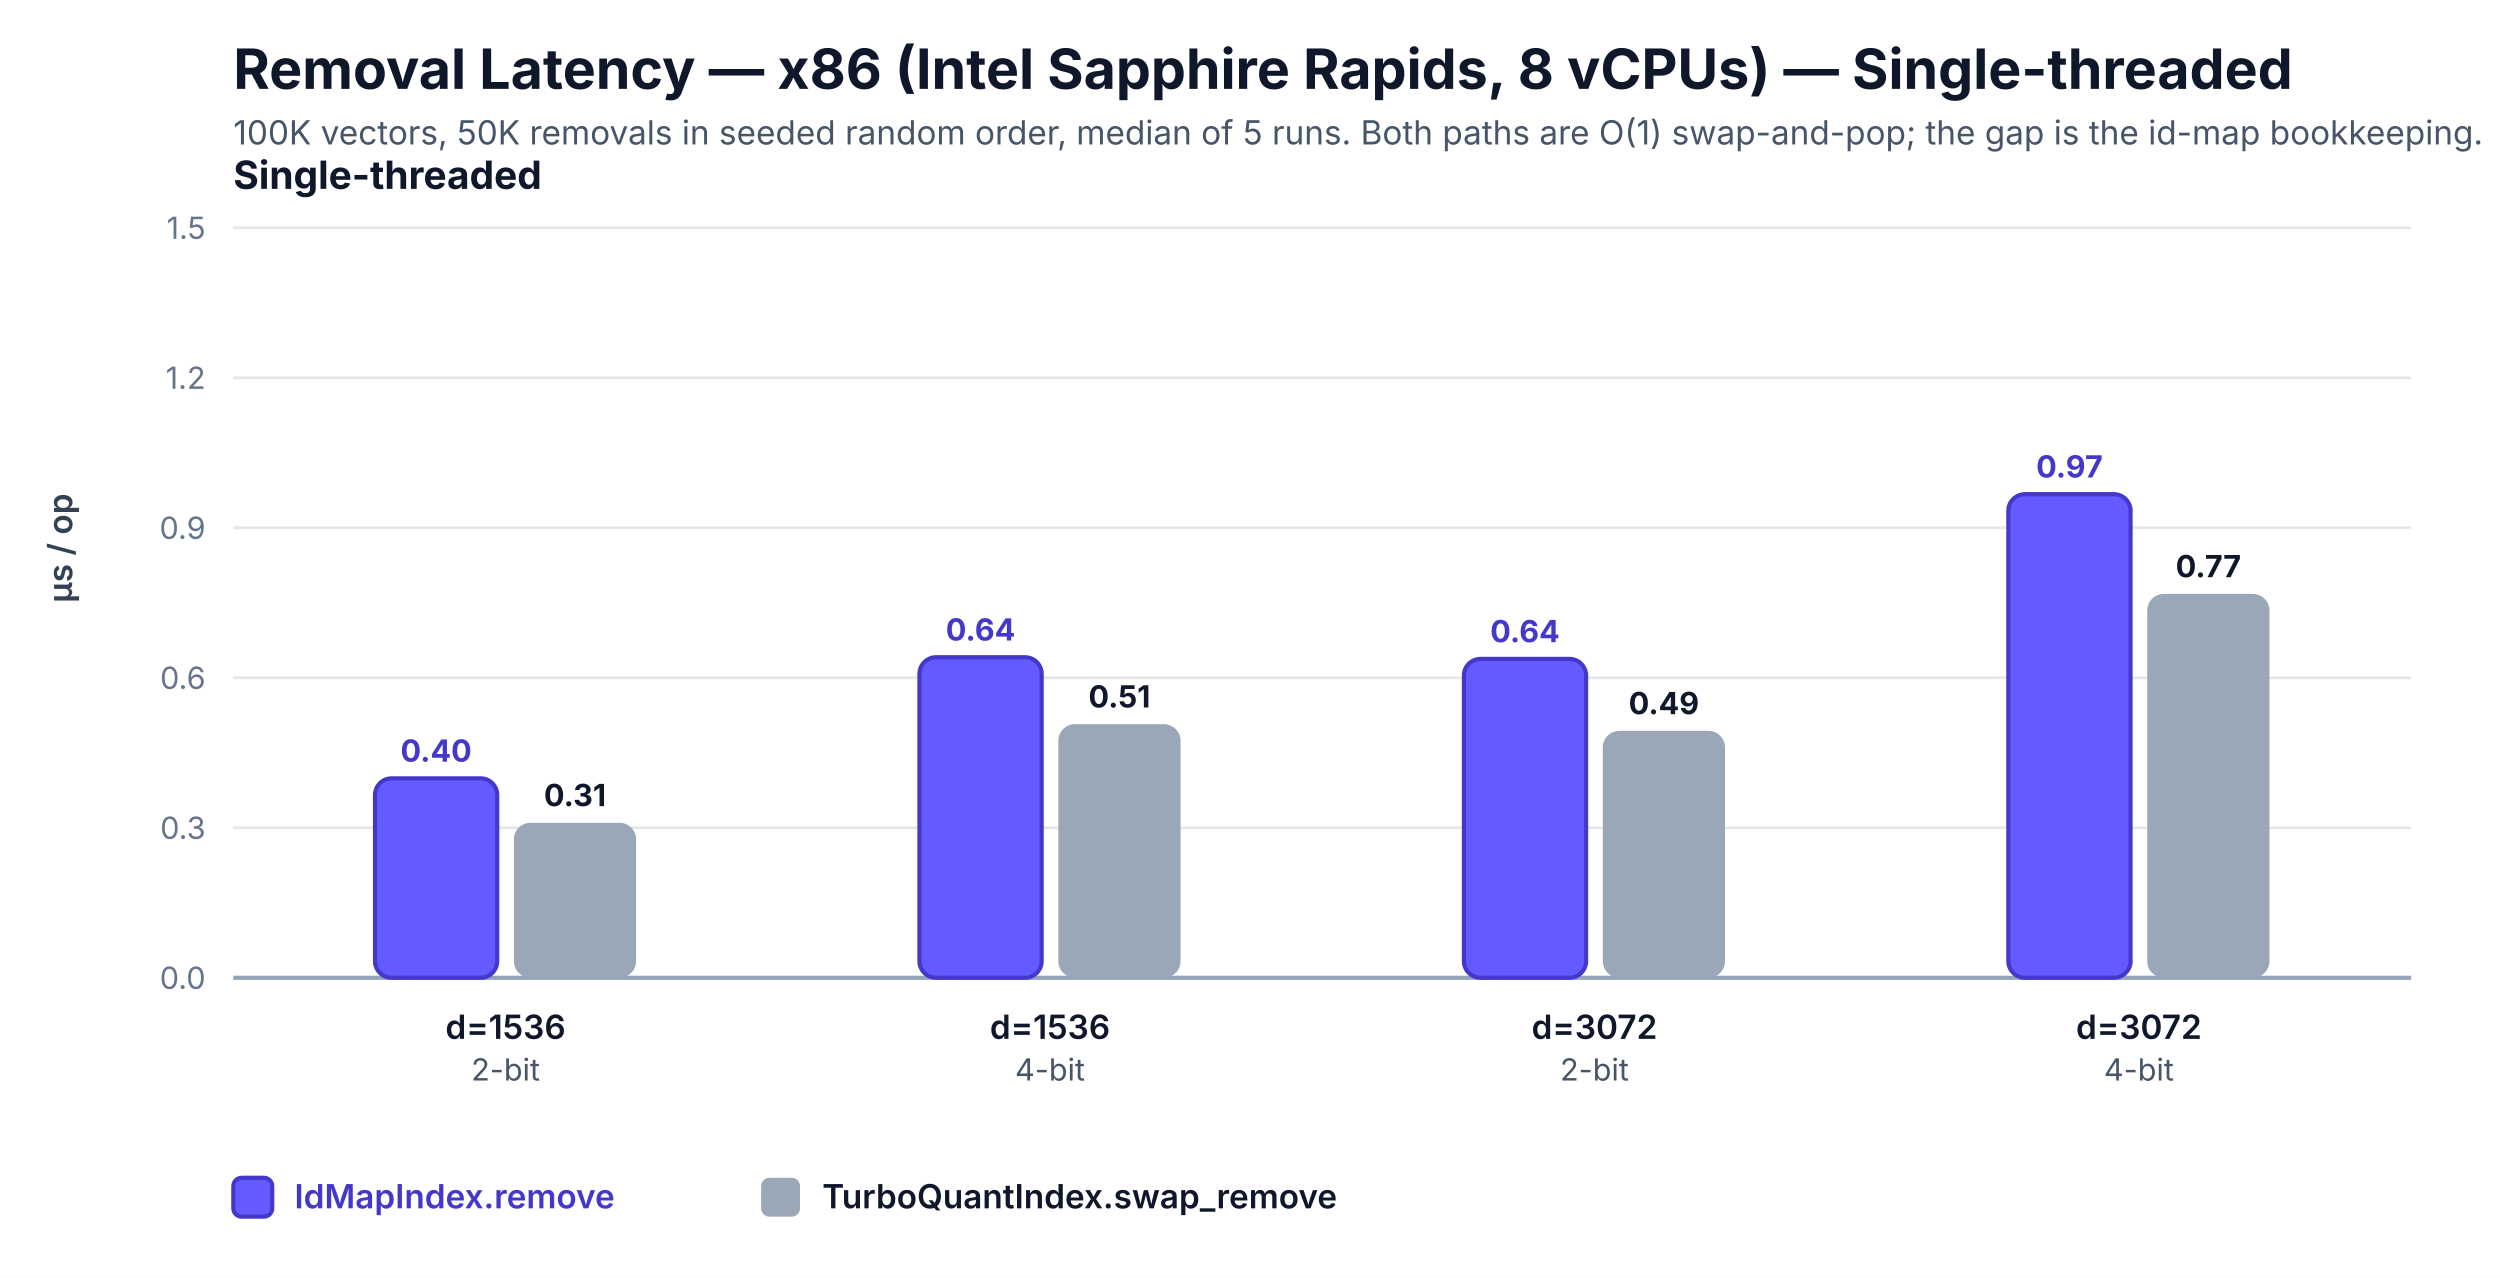
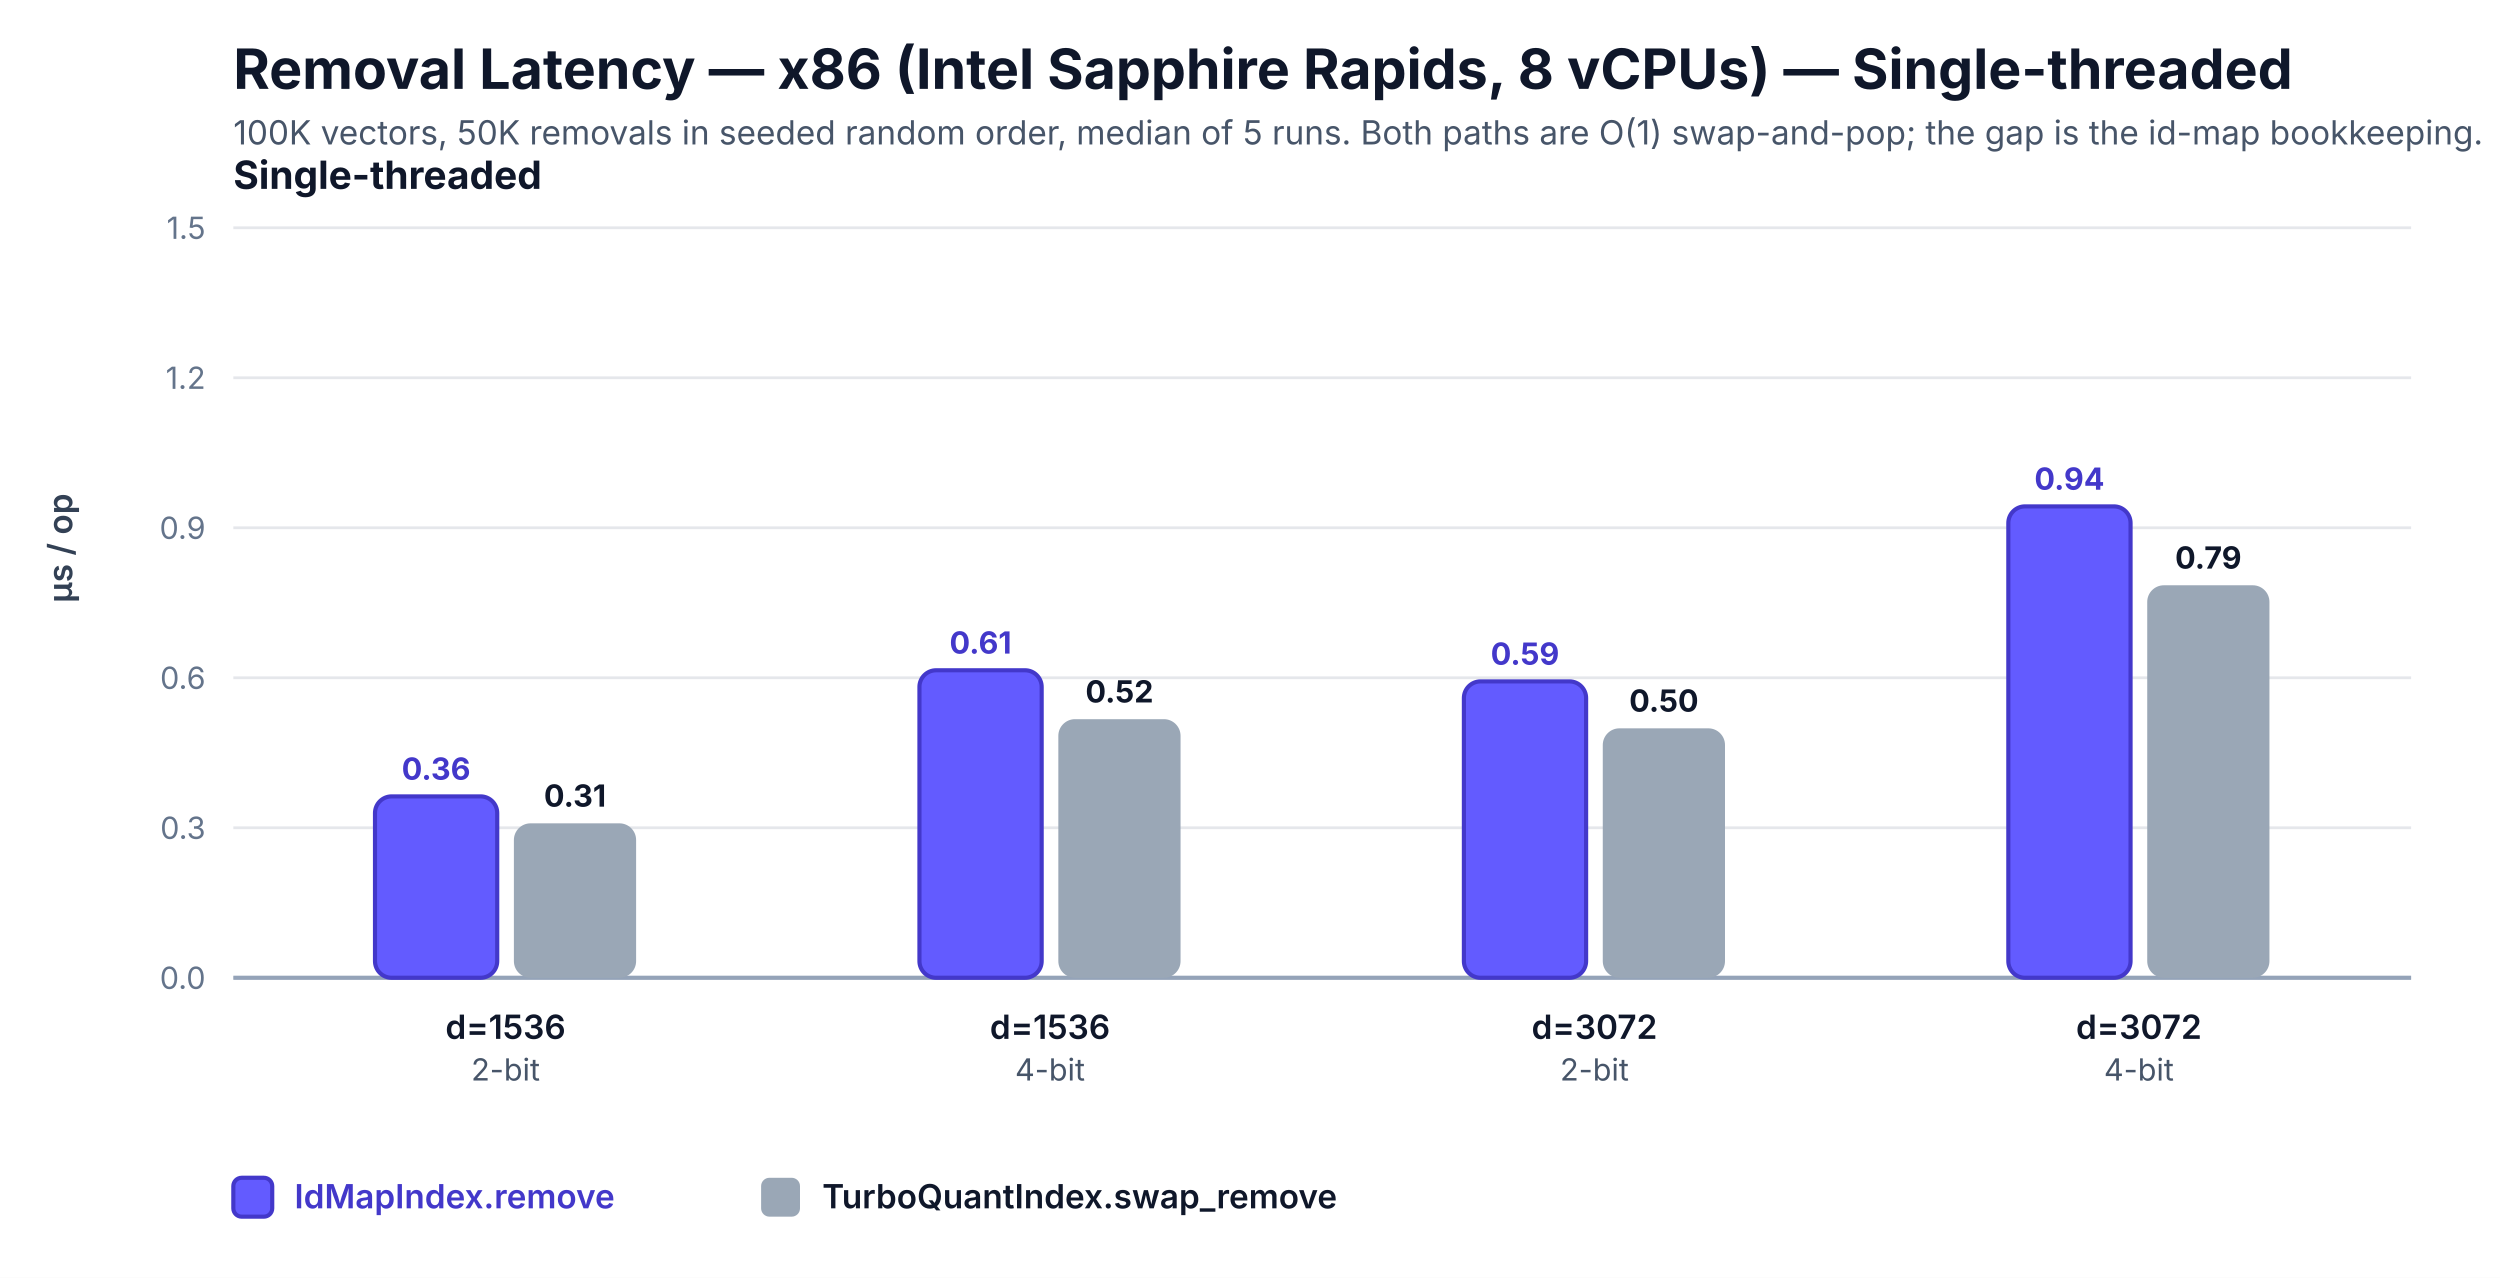
<svg xmlns="http://www.w3.org/2000/svg" width="900" height="460" viewBox="0 0 900 460" role="img" aria-label="Removal Latency — x86 (Intel Sapphire Rapids, 8 vCPUs) — Single-threaded">
  <style>
  .title { font: 700 20px -apple-system, BlinkMacSystemFont, "Segoe UI", sans-serif; fill: #0f172a; }
  .subtitle { font: 400 12px -apple-system, BlinkMacSystemFont, "Segoe UI", sans-serif; fill: #475569; }
  .panel { font: 700 14px -apple-system, BlinkMacSystemFont, "Segoe UI", sans-serif; fill: #0f172a; }
  .label { font: 600 12px -apple-system, BlinkMacSystemFont, "Segoe UI", sans-serif; fill: #0f172a; }
  .secondary { font: 400 11px -apple-system, BlinkMacSystemFont, "Segoe UI", sans-serif; fill: #475569; }
  .tick { font: 400 11px -apple-system, BlinkMacSystemFont, "Segoe UI", sans-serif; fill: #64748b; }
  .value { font: 700 11px -apple-system, BlinkMacSystemFont, "Segoe UI", sans-serif; fill: #0f172a; }
  .value-accent { font: 700 11px -apple-system, BlinkMacSystemFont, "Segoe UI", sans-serif; fill: #4338ca; }
  .axis { font: 600 12px -apple-system, BlinkMacSystemFont, "Segoe UI", sans-serif; fill: #334155; }
  .legend { font: 600 12px -apple-system, BlinkMacSystemFont, "Segoe UI", sans-serif; fill: #0f172a; }
</style>
  <rect width="100%" height="100%" fill="#ffffff" />
  <text x="84" y="32" class="title">Removal Latency — x86 (Intel Sapphire Rapids, 8 vCPUs) — Single-threaded</text>
  <text x="84" y="52" class="subtitle">100K vectors, 50K removals in seeded random order, median of 5 runs. Both paths are O(1) swap-and-pop; the gap is the id-map bookkeeping.</text>
  <line x1="84" y1="352.0" x2="868" y2="352.0" stroke="#e5e7eb" stroke-width="1" />
  <text x="74" y="356.0" text-anchor="end" class="tick">0.0</text>
  <line x1="84" y1="298.0" x2="868" y2="298.0" stroke="#e5e7eb" stroke-width="1" />
  <text x="74" y="302.0" text-anchor="end" class="tick">0.3</text>
  <line x1="84" y1="244.0" x2="868" y2="244.0" stroke="#e5e7eb" stroke-width="1" />
  <text x="74" y="248.0" text-anchor="end" class="tick">0.6</text>
  <line x1="84" y1="190.0" x2="868" y2="190.0" stroke="#e5e7eb" stroke-width="1" />
  <text x="74" y="194.0" text-anchor="end" class="tick">0.9</text>
  <line x1="84" y1="136.0" x2="868" y2="136.0" stroke="#e5e7eb" stroke-width="1" />
  <text x="74" y="140.0" text-anchor="end" class="tick">1.2</text>
  <line x1="84" y1="82.0" x2="868" y2="82.0" stroke="#e5e7eb" stroke-width="1" />
  <text x="74" y="86.0" text-anchor="end" class="tick">1.5</text>
  <line x1="84" y1="352.0" x2="868" y2="352.0" stroke="#94a3b8" stroke-width="1.5" />
  <text x="84" y="68" class="panel">Single-threaded</text>
-   <rect x="135.0" y="280.2" width="44" height="71.8" rx="6" fill="#635bff" stroke="#4338ca" stroke-width="1.5" />
-   <rect x="185.0" y="296.2" width="44" height="55.8" rx="6" fill="#9aa7b6" />
-   <text x="157.0" y="274.2" text-anchor="middle" class="value-accent">0.40</text>
-   <text x="207.0" y="290.2" text-anchor="middle" class="value">0.31</text>
+   <rect x="135.0" y="286.7" width="44" height="65.3" rx="6" fill="#635bff" stroke="#4338ca" stroke-width="1.5" />
+   <rect x="185.0" y="296.4" width="44" height="55.6" rx="6" fill="#9aa7b6" />
+   <text x="157.0" y="280.7" text-anchor="middle" class="value-accent">0.36</text>
+   <text x="207.0" y="290.4" text-anchor="middle" class="value">0.31</text>
  <text x="182.0" y="374" text-anchor="middle" class="label">d=1536</text>
  <text x="182.0" y="389" text-anchor="middle" class="secondary">2-bit</text>
-   <rect x="331.0" y="236.6" width="44" height="115.4" rx="6" fill="#635bff" stroke="#4338ca" stroke-width="1.5" />
-   <rect x="381.0" y="260.7" width="44" height="91.3" rx="6" fill="#9aa7b6" />
-   <text x="353.0" y="230.6" text-anchor="middle" class="value-accent">0.64</text>
-   <text x="403.0" y="254.7" text-anchor="middle" class="value">0.51</text>
+   <rect x="331.0" y="241.3" width="44" height="110.7" rx="6" fill="#635bff" stroke="#4338ca" stroke-width="1.5" />
+   <rect x="381.0" y="258.9" width="44" height="93.1" rx="6" fill="#9aa7b6" />
+   <text x="353.0" y="235.3" text-anchor="middle" class="value-accent">0.61</text>
+   <text x="403.0" y="252.9" text-anchor="middle" class="value">0.52</text>
  <text x="378.0" y="374" text-anchor="middle" class="label">d=1536</text>
  <text x="378.0" y="389" text-anchor="middle" class="secondary">4-bit</text>
-   <rect x="527.0" y="237.2" width="44" height="114.8" rx="6" fill="#635bff" stroke="#4338ca" stroke-width="1.5" />
-   <rect x="577.0" y="263.1" width="44" height="88.9" rx="6" fill="#9aa7b6" />
-   <text x="549.0" y="231.2" text-anchor="middle" class="value-accent">0.64</text>
-   <text x="599.0" y="257.1" text-anchor="middle" class="value">0.49</text>
+   <rect x="527.0" y="245.3" width="44" height="106.7" rx="6" fill="#635bff" stroke="#4338ca" stroke-width="1.5" />
+   <rect x="577.0" y="262.2" width="44" height="89.8" rx="6" fill="#9aa7b6" />
+   <text x="549.0" y="239.3" text-anchor="middle" class="value-accent">0.59</text>
+   <text x="599.0" y="256.2" text-anchor="middle" class="value">0.50</text>
  <text x="574.0" y="374" text-anchor="middle" class="label">d=3072</text>
  <text x="574.0" y="389" text-anchor="middle" class="secondary">2-bit</text>
-   <rect x="723.0" y="177.9" width="44" height="174.1" rx="6" fill="#635bff" stroke="#4338ca" stroke-width="1.5" />
-   <rect x="773.0" y="213.8" width="44" height="138.2" rx="6" fill="#9aa7b6" />
-   <text x="745.0" y="171.9" text-anchor="middle" class="value-accent">0.97</text>
-   <text x="795.0" y="207.8" text-anchor="middle" class="value">0.77</text>
+   <rect x="723.0" y="182.3" width="44" height="169.7" rx="6" fill="#635bff" stroke="#4338ca" stroke-width="1.5" />
+   <rect x="773.0" y="210.7" width="44" height="141.3" rx="6" fill="#9aa7b6" />
+   <text x="745.0" y="176.3" text-anchor="middle" class="value-accent">0.94</text>
+   <text x="795.0" y="204.7" text-anchor="middle" class="value">0.79</text>
  <text x="770.0" y="374" text-anchor="middle" class="label">d=3072</text>
  <text x="770.0" y="389" text-anchor="middle" class="secondary">4-bit</text>
  <text x="26" y="217.0" transform="rotate(-90, 26, 217.0)" class="axis">µs / op</text>
  <rect x="84" y="424" width="14" height="14" rx="3" fill="#635bff" stroke="#4338ca" stroke-width="1.5" />
  <text x="106" y="435" class="legend" style="fill: #4338ca;">IdMapIndex.remove</text>
  <rect x="274" y="424" width="14" height="14" rx="3" fill="#9aa7b6" />
  <text x="296" y="435" class="legend">TurboQuantIndex.swap_remove</text>
</svg>
